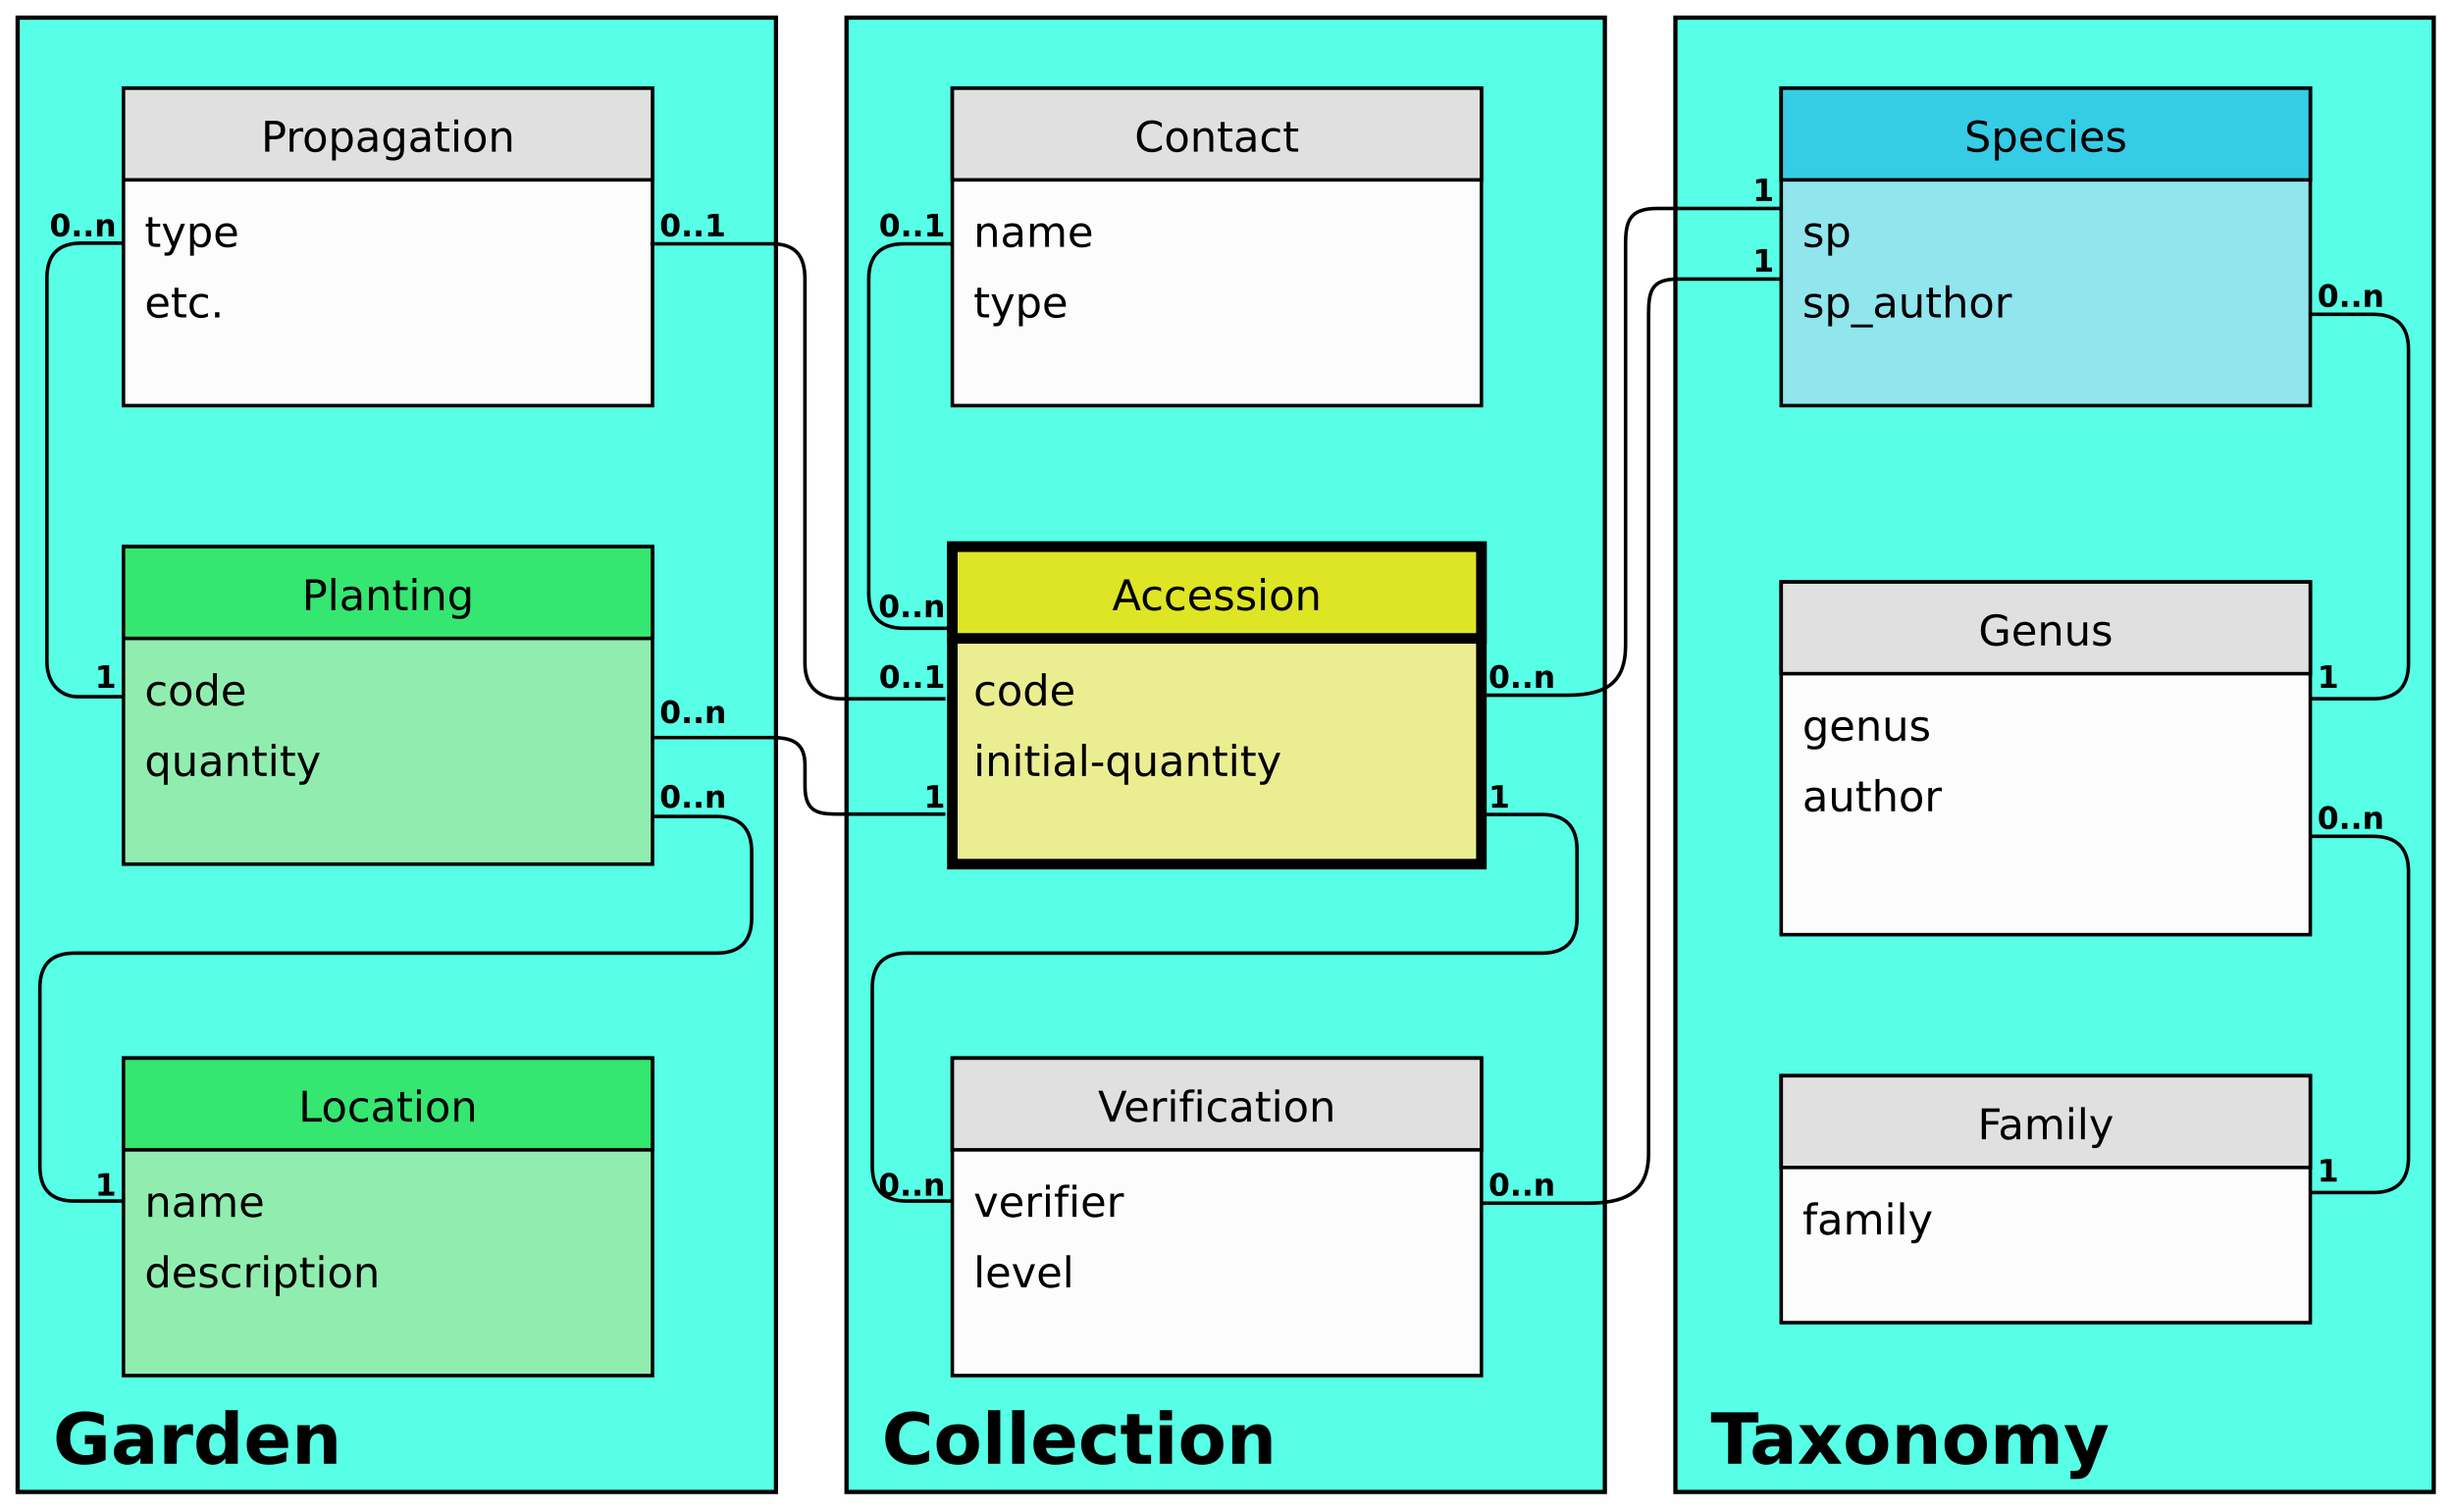
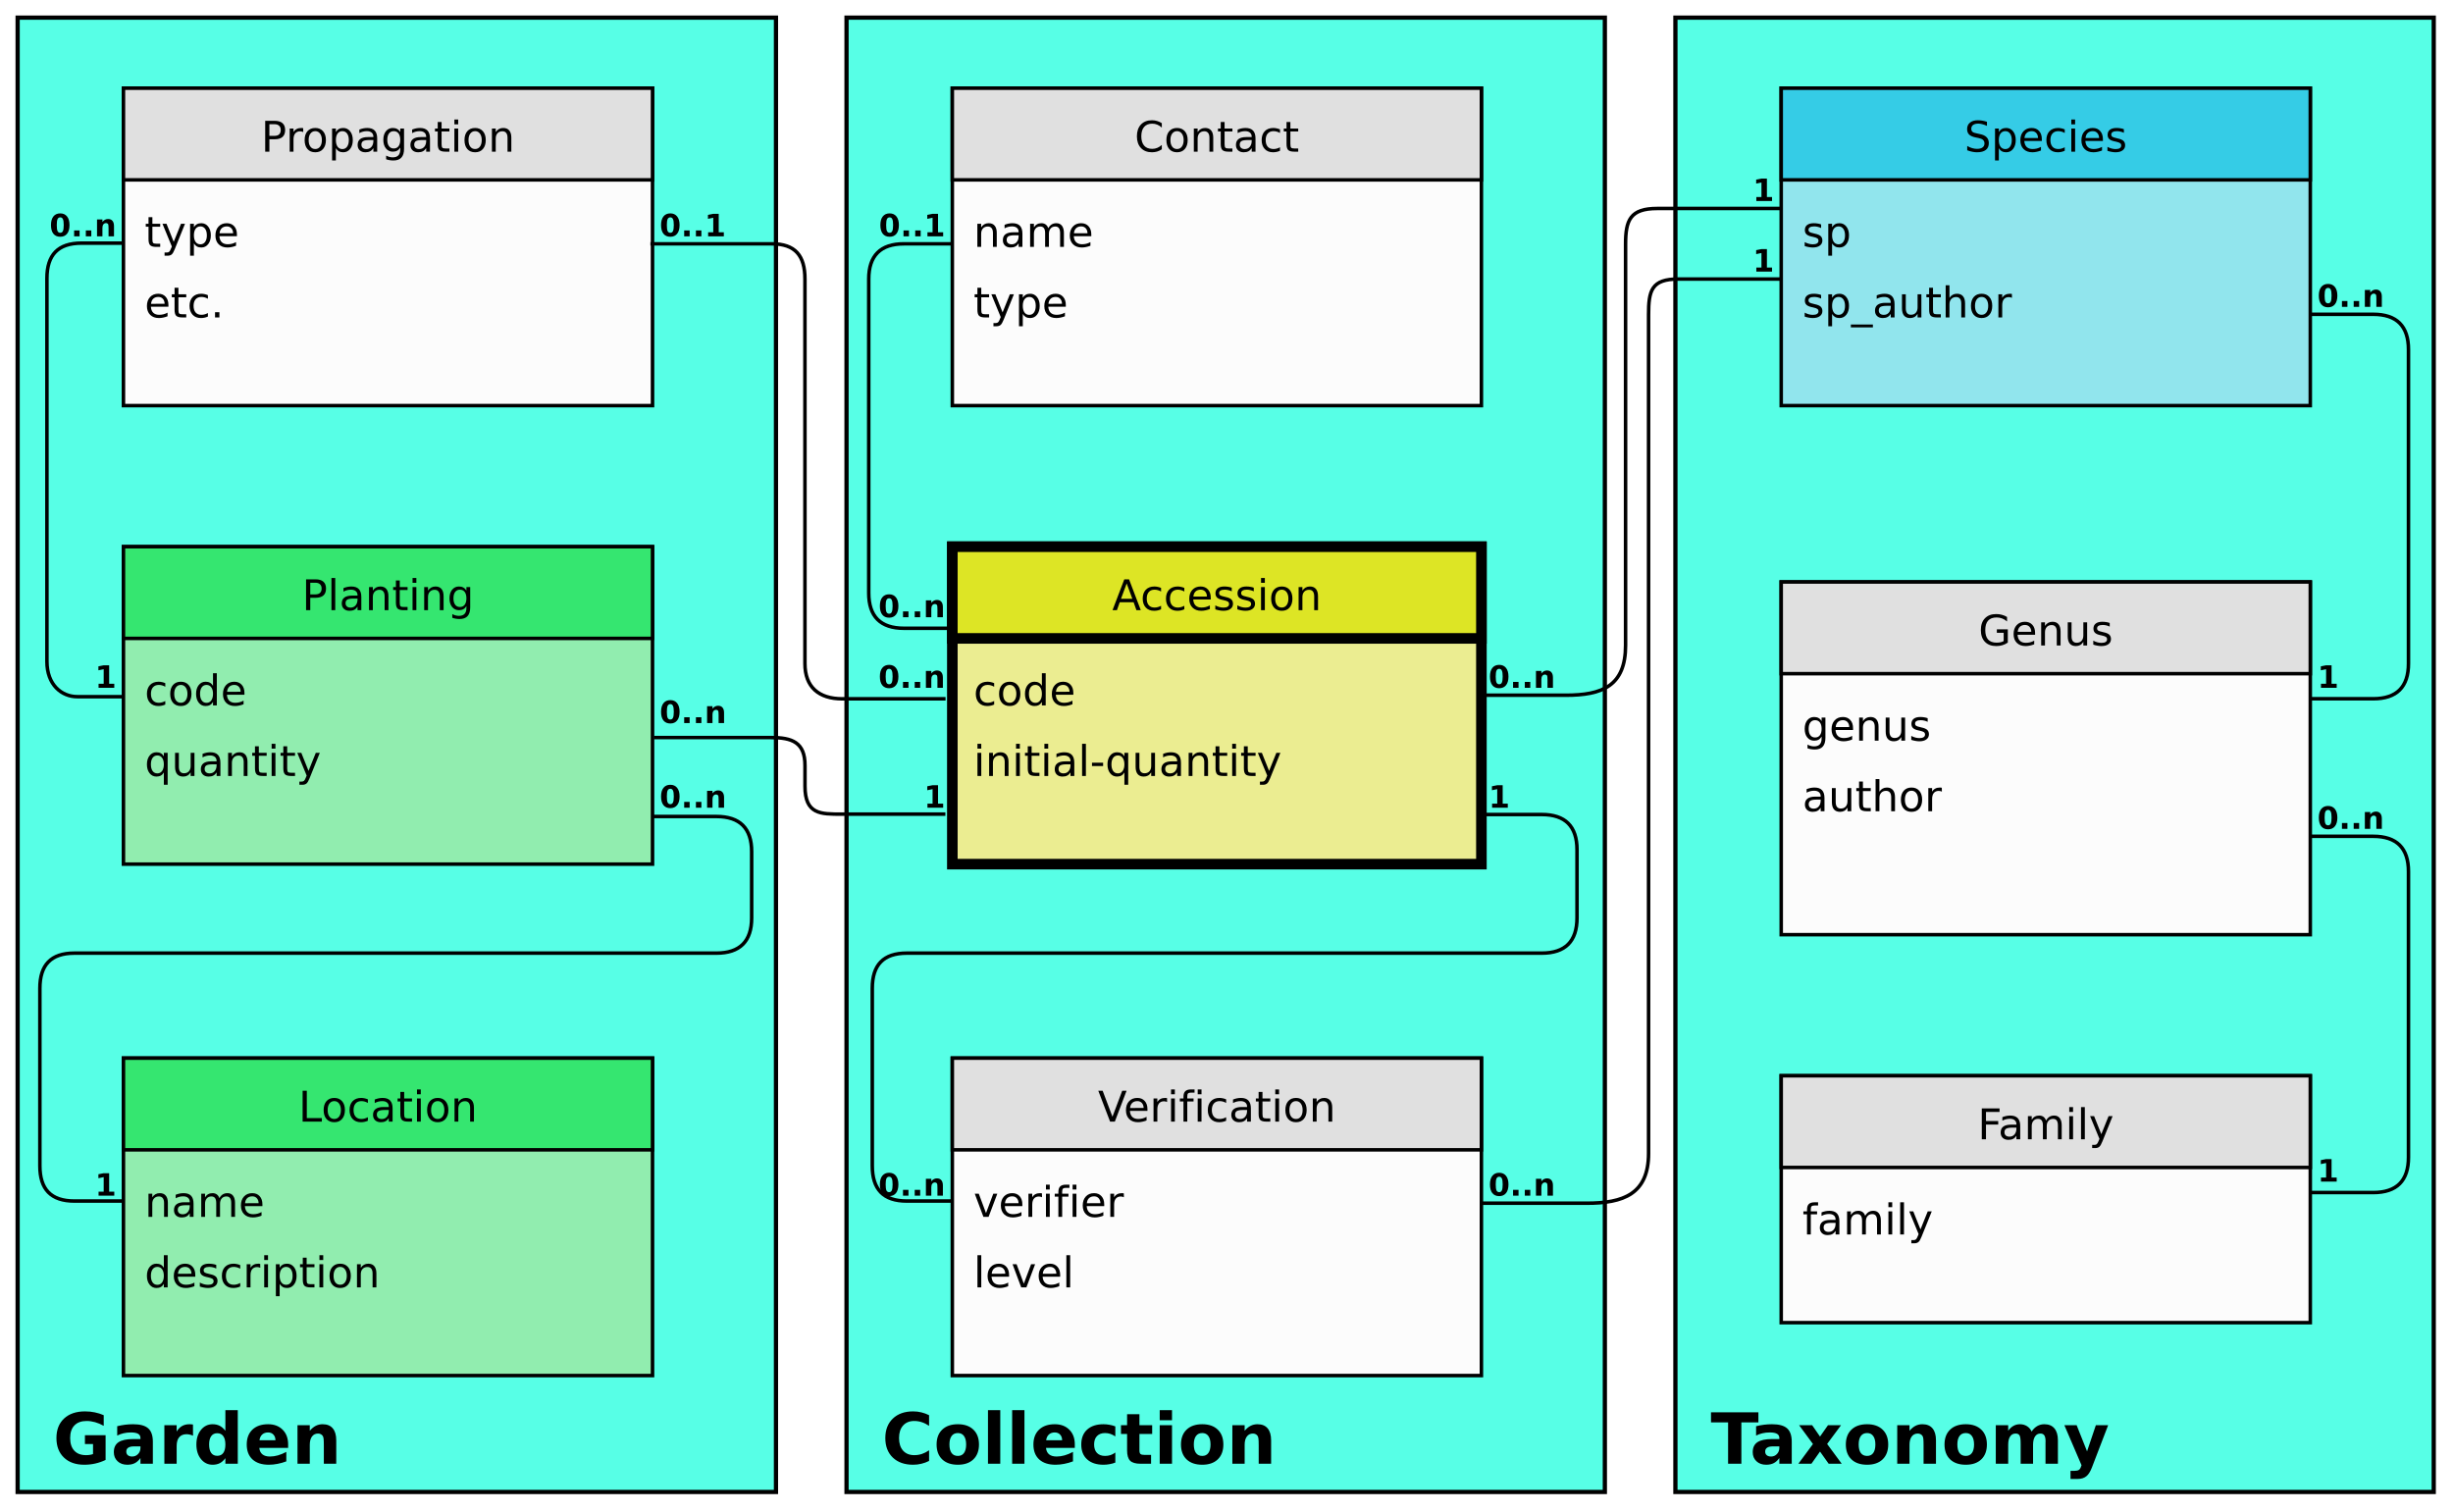
<svg xmlns="http://www.w3.org/2000/svg" version="1.1" width="695.46" height="428.611" id="svg4298">
  <defs id="defs4300" />
  <g transform="translate(5,5)" id="garden-container">
    <path d="m 0,0 215,0 0,418 -215,0 z" id="rect-garden" style="color:#000000;fill:#57ffe6;fill-opacity:1;fill-rule:nonzero;stroke:#000000;stroke-width:1.2;stroke-opacity:1;visibility:visible;display:inline;overflow:visible;enable-background:accumulate" />
    <text x="10" y="410" id="text6429" style="font-size:20px;font-style:normal;font-weight:bold;line-height:125%;font-family:DejaVu Sans">Garden</text>
    <g transform="translate(30,20)" id="propagation-group">
      <path d="M 0,0 150,0 150,90 0,90 z" id="propagation-block" style="fill:#fcfcfc;fill-opacity:1;stroke:#000000" />
      <path d="m 0,0 0,26 150,0 0,-26 z" id="propagation-title" style="fill:#e0e0e0;stroke:#000000;stroke-miterlimit:10" />
      <text x="75" y="18" id="text4376-5" style="font-size:12px;text-anchor:middle;fill:#000000;font-family:DejaVu Sans">Propagation</text>
      <text x="6" y="45" id="text4404-6" style="font-size:12px;text-align:start;text-anchor:start;fill:#000000;font-family:DejaVu Sans">type</text>
      <text x="6" y="65" id="text4404-6-0" style="font-size:12px;text-align:start;text-anchor:start;fill:#000000;font-family:DejaVu Sans">etc.</text>
    </g>
    <g transform="translate(30,150)" id="planting-group">
      <path d="M 0,0 150,0 150,90 0,90 z" id="planting-block" style="color:#000000;fill:#91edaf;fill-opacity:1;fill-rule:nonzero;stroke:#000000;stroke-width:1;stroke-linecap:butt;stroke-linejoin:miter;stroke-miterlimit:4;stroke-opacity:1;stroke-dasharray:none;stroke-dashoffset:0;marker:none;visibility:visible;display:inline;overflow:visible;enable-background:accumulate" />
      <path d="m 0,0 0,26 150,0 0,-26 z" id="planting-title" style="color:#000000;fill:#35e670;fill-opacity:1;fill-rule:nonzero;stroke:#000000;stroke-width:1;stroke-linecap:butt;stroke-linejoin:miter;stroke-miterlimit:10;stroke-opacity:1;stroke-dasharray:none;stroke-dashoffset:0;marker:none;visibility:visible;display:inline;overflow:visible;enable-background:accumulate" />
      <text x="75" y="18" id="text4492" style="font-size:12px;text-anchor:middle;fill:#000000;font-family:DejaVu Sans">Planting</text>
      <text x="6" y="45" id="text3417" style="font-size:12px;text-align:start;text-anchor:start;fill:#000000;font-family:DejaVu Sans">code</text>
      <text x="6" y="65" id="text3419" style="font-size:12px;text-align:start;text-anchor:start;fill:#000000;font-family:DejaVu Sans">quantity</text>
    </g>
    <g transform="translate(30,295)" id="location-group">
      <path d="M 0,0 150,0 150,90 0,90 z" id="location-block" style="color:#000000;fill:#91edaf;fill-opacity:1;fill-rule:nonzero;stroke:#000000;stroke-width:1;stroke-linecap:butt;stroke-linejoin:miter;stroke-miterlimit:4;stroke-opacity:1;stroke-dasharray:none;stroke-dashoffset:0;marker:none;visibility:visible;display:inline;overflow:visible;enable-background:accumulate" />
      <path d="m 0,0 0,26 150,0 0,-26 z" id="location-title" style="color:#000000;fill:#35e670;fill-opacity:1;fill-rule:nonzero;stroke:#000000;stroke-width:1;stroke-linecap:butt;stroke-linejoin:miter;stroke-miterlimit:10;stroke-opacity:1;stroke-dasharray:none;stroke-dashoffset:0;marker:none;visibility:visible;display:inline;overflow:visible;enable-background:accumulate" />
      <text x="75" y="18" id="text4558" style="font-size:12px;text-anchor:middle;fill:#000000;font-family:DejaVu Sans">Location</text>
      <text x="6" y="45" id="text4586-8" style="font-size:12px;text-align:start;text-anchor:start;fill:#000000;font-family:DejaVu Sans">name</text>
      <text x="6" y="65" id="text3426" style="font-size:12px;text-align:start;text-anchor:start;fill:#000000;font-family:DejaVu Sans">description</text>
    </g>
    <text x="182" y="224" id="text4011" style="font-size:8.75px;font-weight:bold;text-anchor:start;font-family:DejaVu Sans">0..n</text>
    <text x="182" y="200" id="text4012" style="font-size:8.75px;font-weight:bold;text-anchor:start;font-family:DejaVu Sans">0..n</text>
    <text x="28" y="62" id="text4013" style="font-size:8.75px;font-weight:bold;text-anchor:end;font-family:DejaVu Sans">0..n</text>
    <text x="28" y="190" id="text4014" style="font-size:8.75px;font-weight:bold;text-anchor:end;font-family:DejaVu Sans">1</text>
    <text x="28" y="334" id="text4015" style="font-size:8.75px;font-weight:bold;text-anchor:end;font-family:DejaVu Sans">1</text>
    <text x="182" y="62" id="text4016" style="font-size:8.75px;font-weight:bold;text-anchor:start;font-family:DejaVu Sans">0..1</text>
  </g>
  <g transform="translate(240,5)" id="collection-container">
    <path d="m 0,0 215,0 0,418 -215,0 z" id="rect-collection" style="color:#000000;fill:#57ffe6;fill-opacity:1;fill-rule:nonzero;stroke:#000000;stroke-width:1.2;stroke-opacity:1;visibility:visible;display:inline;overflow:visible;enable-background:accumulate" />
    <text x="10" y="410" id="text3799" style="font-size:20px;font-style:normal;font-weight:bold;line-height:125%;font-family:DejaVu Sans">Collection</text>
    <g transform="translate(30,20)" id="contact-group">
      <path d="M 0,0 150,0 150,90 0,90 z" id="contact-block" style="fill:#fcfcfc;fill-opacity:1;stroke:#000000" />
      <path d="m 0,0 0,26 150,0 0,-26 z" id="path3432" style="fill:#e0e0e0;stroke:#000000;stroke-miterlimit:10" />
      <text x="75" y="18" id="text3434" style="font-size:12px;text-anchor:middle;fill:#000000;font-family:DejaVu Sans">Contact</text>
      <text x="6" y="45" id="text3438" style="font-size:12px;text-align:start;text-anchor:start;fill:#000000;font-family:DejaVu Sans">name</text>
      <text x="6" y="65" id="text3436" style="font-size:12px;text-align:start;text-anchor:start;fill:#000000;font-family:DejaVu Sans">type</text>
    </g>
    <g transform="translate(30,150)" id="accession-group">
      <path d="M 0,0 150,0 150,90 0,90 z" id="accession-block" style="color:#000000;fill:#ebed91;fill-opacity:1;fill-rule:nonzero;stroke:#000000;stroke-width:3;stroke-linecap:butt;stroke-linejoin:miter;stroke-miterlimit:4;stroke-opacity:1;stroke-dashoffset:0;marker:none;visibility:visible;display:inline;overflow:visible;enable-background:accumulate" />
      <path d="m 0,0 0,26 150,0 0,-26 z" id="accession-title" style="color:#000000;fill:#dde525;fill-opacity:1;fill-rule:nonzero;stroke:#000000;stroke-width:3;stroke-linecap:butt;stroke-linejoin:miter;stroke-miterlimit:10;stroke-opacity:1;stroke-dasharray:none;stroke-dashoffset:0;marker:none;visibility:visible;display:inline;overflow:visible;enable-background:accumulate" />
      <text x="75" y="18" id="text3443" style="font-size:12px;text-anchor:middle;fill:#000000;font-family:DejaVu Sans">Accession</text>
      <text x="6" y="45" id="text3445" style="font-size:12px;text-align:start;text-anchor:start;fill:#000000;font-family:DejaVu Sans">code</text>
      <text x="6" y="65" id="text3447" style="font-size:12px;text-align:start;text-anchor:start;fill:#000000;font-family:DejaVu Sans">initial-quantity</text>
    </g>
    <g transform="translate(30,295)" id="verification-group">
      <path d="M 0,0 150,0 150,90 0,90 z" id="path3450" style="fill:#fcfcfc;fill-opacity:1;stroke:#000000" />
      <path d="m 0,0 0,26 150,0 0,-26 z" id="path3452" style="fill:#e0e0e0;stroke:#000000;stroke-miterlimit:10" />
      <text x="75" y="18" id="text3454" style="font-size:12px;text-anchor:middle;fill:#000000;font-family:DejaVu Sans">Verification</text>
      <text x="6" y="45" id="text3456" style="font-size:12px;text-align:start;text-anchor:start;fill:#000000;font-family:DejaVu Sans">verifier</text>
      <text x="6" y="65" id="text3458" style="font-size:12px;text-align:start;text-anchor:start;fill:#000000;font-family:DejaVu Sans">level</text>
    </g>
    <text x="28" y="62" id="text3042" style="font-size:8.75px;font-weight:bold;text-anchor:end;font-family:DejaVu Sans">0..1</text>
    <text x="182" y="190" id="text3036" style="font-size:8.75px;font-weight:bold;text-anchor:start;font-family:DejaVu Sans">0..n</text>
    <text x="182" y="224" id="text3038" style="font-size:8.75px;font-weight:bold;text-anchor:start;font-family:DejaVu Sans">1</text>
    <text x="182" y="334" id="text3040" style="font-size:8.75px;font-weight:bold;text-anchor:start;font-family:DejaVu Sans">0..n</text>
    <text x="28" y="170" id="text3044" style="font-size:8.75px;font-weight:bold;text-anchor:end;font-family:DejaVu Sans">0..n</text>
-     <text x="28" y="190" id="text3046" style="font-size:8.75px;font-weight:bold;text-anchor:end;font-family:DejaVu Sans">0..1</text>
+     <text x="28" y="190" id="text3046" style="font-size:8.75px;font-weight:bold;text-anchor:end;font-family:DejaVu Sans">0..n</text>
    <text x="28" y="224" id="text3048" style="font-size:8.75px;font-weight:bold;text-anchor:end;font-family:DejaVu Sans">1</text>
    <text x="28" y="334" id="text3050" style="font-size:8.75px;font-weight:bold;text-anchor:end;font-family:DejaVu Sans">0..n</text>
  </g>
  <g transform="translate(475,5)" id="taxonomy-container">
    <path d="m 0,0 215,0 0,418 -215,0 z" id="rect-taxonomy" style="color:#000000;fill:#57ffe6;fill-opacity:1;fill-rule:nonzero;stroke:#000000;stroke-width:1.2;stroke-opacity:1;visibility:visible;display:inline;overflow:visible;enable-background:accumulate" />
    <text x="10" y="410" id="text3821" style="font-size:20px;font-style:normal;font-weight:bold;line-height:125%;font-family:DejaVu Sans">Taxonomy</text>
    <g transform="translate(30,20)" id="species-group">
      <path d="M 0,0 150,0 150,90 0,90 z" id="species-block" style="fill:#91e5ed;fill-opacity:1;stroke:#000000;stroke-width:1;stroke-opacity:1" />
      <path d="m 0,0 0,26 150,0 0,-26 z" id="species-title" style="color:#000000;fill:#35cce6;fill-opacity:1;fill-rule:nonzero;stroke:#000000;stroke-width:1;stroke-linecap:butt;stroke-linejoin:miter;stroke-miterlimit:10;stroke-opacity:1;stroke-dasharray:none;stroke-dashoffset:0;marker:none;visibility:visible;display:inline;overflow:visible;enable-background:accumulate" />
      <text x="75" y="18" id="text3826" style="font-size:12px;text-anchor:middle;fill:#000000;font-family:DejaVu Sans">Species</text>
      <text x="6" y="45" id="text3828" style="font-size:12px;text-align:start;fill:#000000;font-family:DejaVu Sans">sp</text>
      <text x="6" y="65" id="text3830" style="font-size:12px;text-align:start;fill:#000000;font-family:DejaVu Sans">sp_author</text>
    </g>
    <g transform="translate(30,160)" id="genus-group">
      <path d="m 0,0 150,0 0,100 -150,0 z" id="genus-block" style="fill:#fcfcfc;fill-opacity:1;stroke:#000000" />
      <path d="m 0,0 0,26 150,0 0,-26 z" id="genus-title" style="fill:#e0e0e0;stroke:#000000;stroke-miterlimit:10" />
      <text x="75" y="18" id="text3835" style="font-size:12px;text-anchor:middle;fill:#000000;font-family:DejaVu Sans">Genus</text>
      <text x="6" y="45" id="text3837" style="font-size:12px;text-align:start;fill:#000000;font-family:DejaVu Sans">genus</text>
      <text x="6" y="65" id="text3839" style="font-size:12px;text-align:start;fill:#000000;font-family:DejaVu Sans">author</text>
    </g>
    <g transform="translate(30,300)" id="family-group">
      <path d="M 0,0 150,0 150,70 0,70 z" id="family-block" style="fill:#fcfcfc;fill-opacity:1;stroke:#000000" />
      <path d="m 0,0 0,26 150,0 0,-26 z" id="family-title" style="fill:#e0e0e0;fill-opacity:1;stroke:#000000;stroke-width:1;stroke-opacity:1" />
      <text x="75" y="18" id="text3844" style="font-size:12px;text-anchor:middle;fill:#000000;font-family:DejaVu Sans">Family</text>
      <text x="6" y="45" id="text3846" style="font-size:12px;text-align:start;fill:#000000;font-family:DejaVu Sans">family</text>
    </g>
    <text x="28" y="52" id="text3309" style="font-size:8.75px;font-weight:bold;text-anchor:end;font-family:DejaVu Sans">1</text>
    <text x="28" y="72" id="text3311" style="font-size:8.75px;font-weight:bold;text-anchor:end;font-family:DejaVu Sans">1</text>
    <text x="182" y="82" id="text3313" style="font-size:8.75px;font-weight:bold;text-anchor:start;font-family:DejaVu Sans">0..n</text>
    <text x="182" y="190" id="text3315" style="font-size:8.75px;font-weight:bold;text-anchor:start;font-family:DejaVu Sans">1</text>
    <text x="182" y="230" id="text3317" style="font-size:8.75px;font-weight:bold;text-anchor:start;font-family:DejaVu Sans">0..n</text>
    <text x="182" y="330" id="text3319" style="font-size:8.75px;font-weight:bold;text-anchor:start;font-family:DejaVu Sans">1</text>
  </g>
  <path d="m 419.991,341.134 29.875,0 c 10.355,0 17.527,-2.564 17.527,-14.14 l 0,-237.743 c 0,-6.863 0.782,-10.14 8.473,-10.14 l 28.822,0" id="path4428-9" style="fill:none;stroke:#000000;stroke-miterlimit:10" />
  <path d="m 184.4,69.129 34.405,0 c 6.667,0 9.408,3.333 9.408,10 l 0,109 c 0,6.667 3.925,10 10.592,10 l 29.273,0" id="path3663-3-7" style="fill:none;stroke:#000000;stroke-miterlimit:10" />
  <path d="m 419.866,197.111 24,0 c 10.355,0 17.009,-2.564 17.009,-14.14 l 0,-113.72 c 0,-6.863 1.3,-10.14 8.991,-10.14 l 34.822,0" id="path4428" style="fill:none;stroke:#000000;stroke-miterlimit:10" />
  <path d="m 185.366,209.111 c 0,0 27.165,0 33.215,0 6.049,0 9.646,1.356 9.646,7.933 l 0,5.847 c 0,8.019 4.402,7.93 10.444,7.93 6.042,0 29.358,0 29.358,0" id="path4544" style="color:#000000;fill:none;stroke:#000000;stroke-width:1;stroke-linecap:butt;stroke-linejoin:miter;stroke-miterlimit:10;stroke-opacity:1;stroke-dasharray:none;stroke-dashoffset:0;marker:none;visibility:visible;display:inline;overflow:visible;enable-background:accumulate" />
  <path d="m 654.837,237.111 18,0 c 6.667,0 10,3.333 10,10 l 0,81 c 0,6.667 -3.333,10 -10,10 l -18,0" id="path4722" style="fill:none;stroke:#000000;stroke-miterlimit:10" />
  <path d="m 269.052,178.129 -12.75,0 c -6.667,0 -10,-3.333 -10,-10 l 0,-89 c 0,-6.667 3.333,-10 10,-10 l 13.634,0" id="path3663-3" style="fill:none;stroke:#000000;stroke-miterlimit:10" />
  <path d="m 185.106,231.49 18,0 c 6.667,0 10,3.333 10,10 l 0,18.741 c 0,6.667 -3.333,10 -10,10 l -182,0 c -6.667,0 -9.803,3.333 -9.803,10 l 0,50.29 c 0,6.667 3.136,10 9.803,10 l 14,0" id="path4600" style="color:#000000;fill:none;stroke:#000000;stroke-width:1;stroke-linecap:butt;stroke-linejoin:miter;stroke-miterlimit:10;stroke-opacity:1;stroke-dasharray:none;stroke-dashoffset:0;marker:none;visibility:visible;display:inline;overflow:visible;enable-background:accumulate" />
  <path d="m 35.194,68.931 -12.087,0 c -6.667,0 -9.803,3.333 -9.803,10 l 0,108.59 c 0,6.667 4.196,10 8.591,10 8.108,0 13.181,0 13.181,0" id="path4600-8" style="color:#000000;fill:none;stroke:#000000;stroke-width:1;stroke-linecap:butt;stroke-linejoin:miter;stroke-miterlimit:10;stroke-opacity:1;stroke-dasharray:none;stroke-dashoffset:0;marker:none;visibility:visible;display:inline;overflow:visible;enable-background:accumulate" />
  <path d="m 419.106,230.931 18,0 c 6.667,0 10,3.333 10,10 l 0,19.3 c 0,6.667 -3.333,10 -10,10 l -180,0 c -6.667,0 -9.803,3.333 -9.803,10 l 0,50.29 c 0,6.667 3.136,10 9.803,10 l 12.786,0" id="path4600-6" style="color:#000000;fill:none;stroke:#000000;stroke-width:1;stroke-linecap:butt;stroke-linejoin:miter;stroke-miterlimit:10;stroke-opacity:1;stroke-dasharray:none;stroke-dashoffset:0;marker:none;visibility:visible;display:inline;overflow:visible;enable-background:accumulate" />
  <path d="m 654.837,89.111 18,0 c 6.667,0 10,3.333 10,10 l 0,89 c 0,6.667 -3.333,10 -10,10 l -18,0" id="path4722-6" style="fill:none;stroke:#000000;stroke-miterlimit:10" />
</svg>
